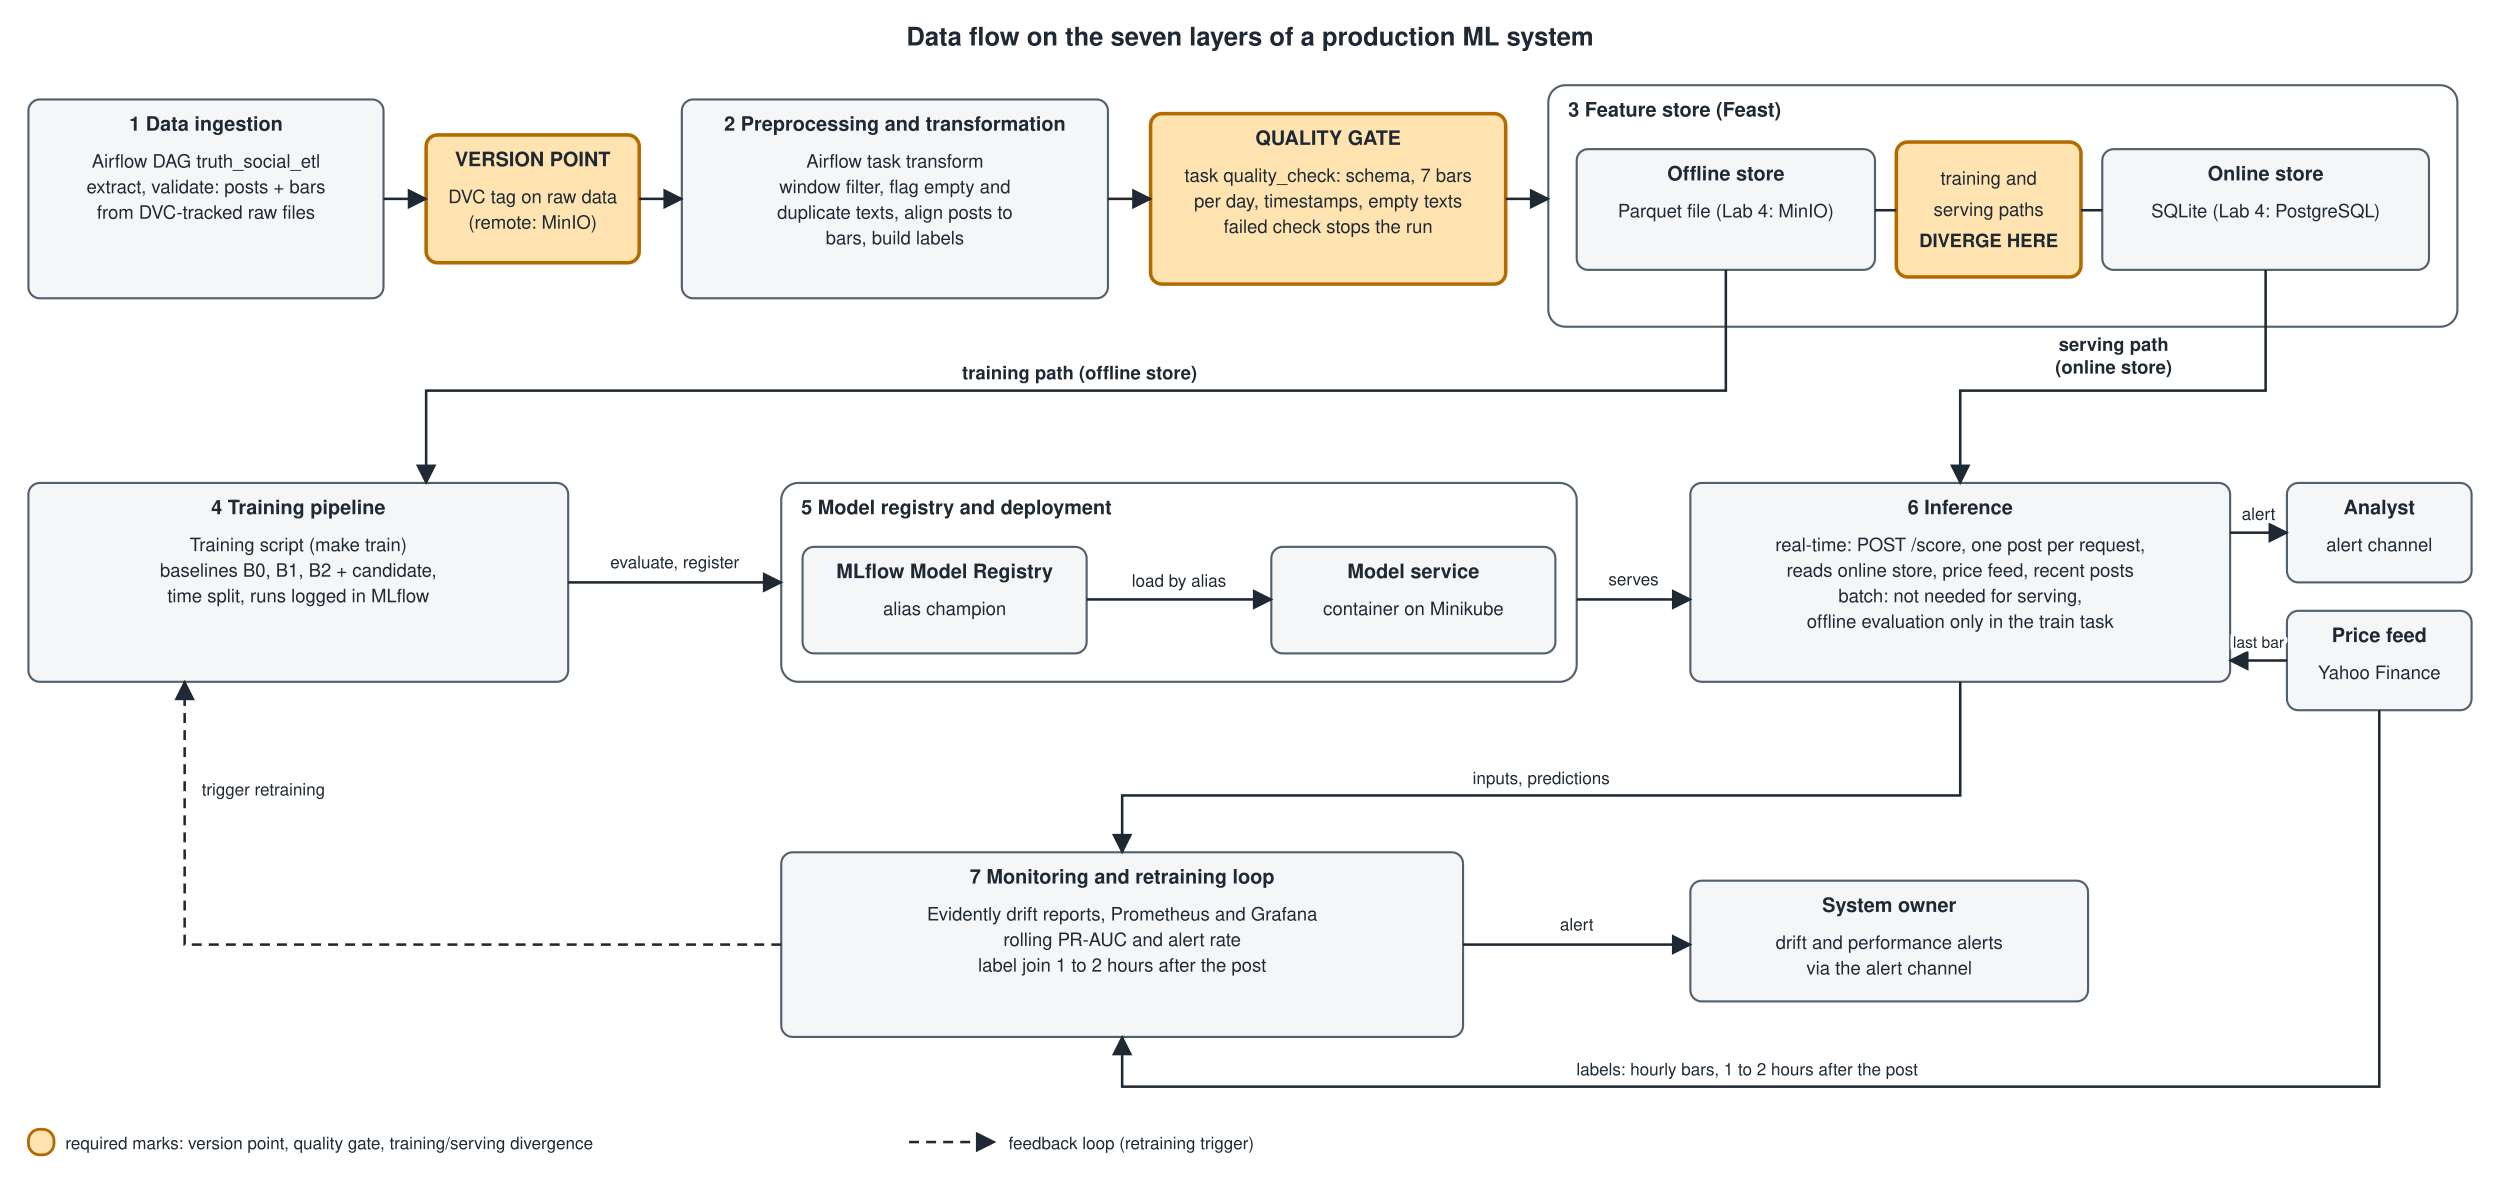
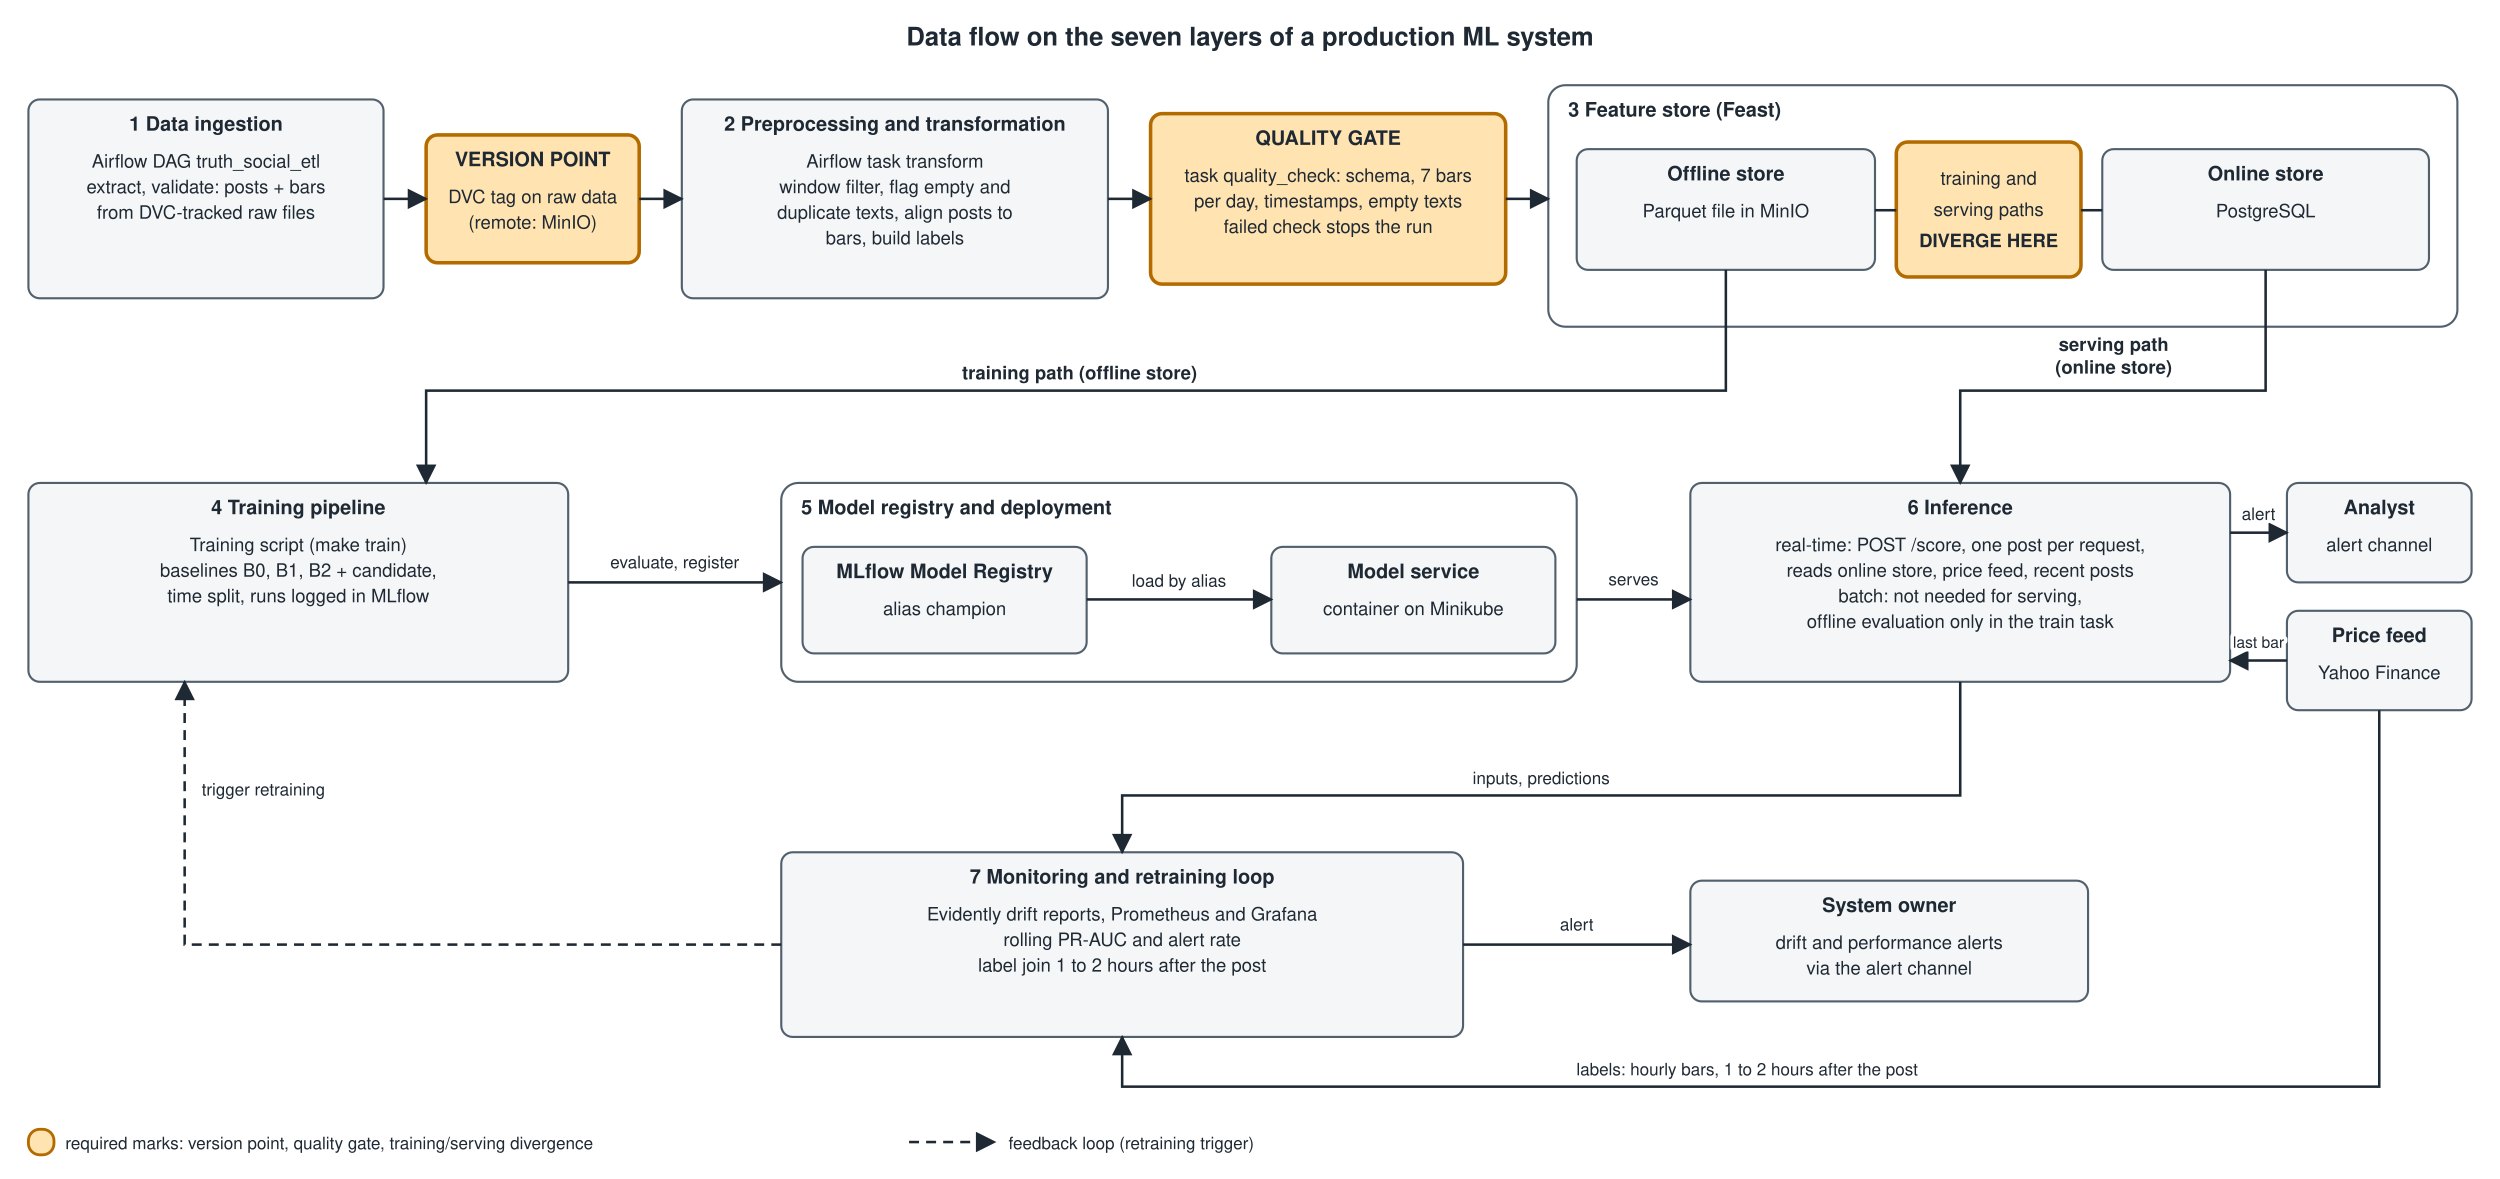
<svg xmlns="http://www.w3.org/2000/svg" width="1760" height="830" viewBox="0 0 1760 830">
  <defs>
    <marker id="ah" viewBox="0 0 10 10" refX="9" refY="5" markerWidth="8" markerHeight="8" orient="auto-start-reverse">
      <path d="M 0 0 L 10 5 L 0 10 z" fill="#1f2933" />
    </marker>
  </defs>
  <rect width="1760" height="830" fill="#ffffff" />
  <text x="880" y="32" font-family="Helvetica, Arial, sans-serif" font-size="18" font-weight="700" text-anchor="middle" fill="#1f2933">Data flow on the seven layers of a production ML system</text>
  <rect x="20" y="70" width="250" height="140" rx="8" fill="#f4f6f8" stroke="#52606d" stroke-width="1.5" />
  <text x="145.0" y="92" font-family="Helvetica, Arial, sans-serif" font-size="14" font-weight="700" text-anchor="middle" fill="#1f2933">1 Data ingestion</text>
  <text x="145.0" y="118" font-family="Helvetica, Arial, sans-serif" font-size="13" font-weight="400" text-anchor="middle" fill="#1f2933">Airflow DAG truth_social_etl</text>
  <text x="145.0" y="136" font-family="Helvetica, Arial, sans-serif" font-size="13" font-weight="400" text-anchor="middle" fill="#1f2933">extract, validate: posts + bars</text>
  <text x="145.0" y="154" font-family="Helvetica, Arial, sans-serif" font-size="13" font-weight="400" text-anchor="middle" fill="#1f2933">from DVC-tracked raw files</text>
  <rect x="300" y="95" width="150" height="90" rx="8" fill="#ffe3b0" stroke="#b36b00" stroke-width="2.5" />
  <text x="375.0" y="117" font-family="Helvetica, Arial, sans-serif" font-size="14" font-weight="700" text-anchor="middle" fill="#1f2933">VERSION POINT</text>
  <text x="375.0" y="143" font-family="Helvetica, Arial, sans-serif" font-size="13" font-weight="400" text-anchor="middle" fill="#1f2933">DVC tag on raw data</text>
  <text x="375.0" y="161" font-family="Helvetica, Arial, sans-serif" font-size="13" font-weight="400" text-anchor="middle" fill="#1f2933">(remote: MinIO)</text>
  <rect x="480" y="70" width="300" height="140" rx="8" fill="#f4f6f8" stroke="#52606d" stroke-width="1.5" />
  <text x="630.0" y="92" font-family="Helvetica, Arial, sans-serif" font-size="14" font-weight="700" text-anchor="middle" fill="#1f2933">2 Preprocessing and transformation</text>
  <text x="630.0" y="118" font-family="Helvetica, Arial, sans-serif" font-size="13" font-weight="400" text-anchor="middle" fill="#1f2933">Airflow task transform</text>
  <text x="630.0" y="136" font-family="Helvetica, Arial, sans-serif" font-size="13" font-weight="400" text-anchor="middle" fill="#1f2933">window filter, flag empty and</text>
  <text x="630.0" y="154" font-family="Helvetica, Arial, sans-serif" font-size="13" font-weight="400" text-anchor="middle" fill="#1f2933">duplicate texts, align posts to</text>
  <text x="630.0" y="172" font-family="Helvetica, Arial, sans-serif" font-size="13" font-weight="400" text-anchor="middle" fill="#1f2933">bars, build labels</text>
  <rect x="810" y="80" width="250" height="120" rx="8" fill="#ffe3b0" stroke="#b36b00" stroke-width="2.5" />
  <text x="935.0" y="102" font-family="Helvetica, Arial, sans-serif" font-size="14" font-weight="700" text-anchor="middle" fill="#1f2933">QUALITY GATE</text>
  <text x="935.0" y="128" font-family="Helvetica, Arial, sans-serif" font-size="13" font-weight="400" text-anchor="middle" fill="#1f2933">task quality_check: schema, 7 bars</text>
  <text x="935.0" y="146" font-family="Helvetica, Arial, sans-serif" font-size="13" font-weight="400" text-anchor="middle" fill="#1f2933">per day, timestamps, empty texts</text>
  <text x="935.0" y="164" font-family="Helvetica, Arial, sans-serif" font-size="13" font-weight="400" text-anchor="middle" fill="#1f2933">failed check stops the run</text>
  <rect x="1090" y="60" width="640" height="170" rx="12" fill="#ffffff" stroke="#52606d" stroke-width="1.5" />
  <text x="1104" y="82" font-family="Helvetica, Arial, sans-serif" font-size="14" font-weight="700" text-anchor="start" fill="#1f2933">3 Feature store (Feast)</text>
  <rect x="1110" y="105" width="210" height="85" rx="8" fill="#f4f6f8" stroke="#52606d" stroke-width="1.5" />
  <text x="1215.0" y="127" font-family="Helvetica, Arial, sans-serif" font-size="14" font-weight="700" text-anchor="middle" fill="#1f2933">Offline store</text>
-   <text x="1215.0" y="153" font-family="Helvetica, Arial, sans-serif" font-size="13" font-weight="400" text-anchor="middle" fill="#1f2933">Parquet file (Lab 4: MinIO)</text>
+   <text x="1215.0" y="153" font-family="Helvetica, Arial, sans-serif" font-size="13" font-weight="400" text-anchor="middle" fill="#1f2933">Parquet file in MinIO</text>
  <rect x="1480" y="105" width="230" height="85" rx="8" fill="#f4f6f8" stroke="#52606d" stroke-width="1.5" />
  <text x="1595.0" y="127" font-family="Helvetica, Arial, sans-serif" font-size="14" font-weight="700" text-anchor="middle" fill="#1f2933">Online store</text>
-   <text x="1595.0" y="153" font-family="Helvetica, Arial, sans-serif" font-size="13" font-weight="400" text-anchor="middle" fill="#1f2933">SQLite (Lab 4: PostgreSQL)</text>
+   <text x="1595.0" y="153" font-family="Helvetica, Arial, sans-serif" font-size="13" font-weight="400" text-anchor="middle" fill="#1f2933">PostgreSQL</text>
  <rect x="1335" y="100" width="130" height="95" rx="8" fill="#ffe3b0" stroke="#b36b00" stroke-width="2.5" />
  <text x="1400" y="130" font-family="Helvetica, Arial, sans-serif" font-size="13" font-weight="400" text-anchor="middle" fill="#1f2933">training and</text>
  <text x="1400" y="152" font-family="Helvetica, Arial, sans-serif" font-size="13" font-weight="400" text-anchor="middle" fill="#1f2933">serving paths</text>
  <text x="1400" y="174" font-family="Helvetica, Arial, sans-serif" font-size="13" font-weight="700" text-anchor="middle" fill="#1f2933">DIVERGE HERE</text>
  <path d="M 1320 148 L 1335 148" fill="none" stroke="#1f2933" stroke-width="1.8" />
  <path d="M 1465 148 L 1480 148" fill="none" stroke="#1f2933" stroke-width="1.8" />
  <path d="M 270 140 L 300 140" fill="none" stroke="#1f2933" stroke-width="1.8" marker-end="url(#ah)" />
  <path d="M 450 140 L 480 140" fill="none" stroke="#1f2933" stroke-width="1.8" marker-end="url(#ah)" />
  <path d="M 780 140 L 810 140" fill="none" stroke="#1f2933" stroke-width="1.8" marker-end="url(#ah)" />
  <path d="M 1060 140 L 1090 140" fill="none" stroke="#1f2933" stroke-width="1.8" marker-end="url(#ah)" />
  <rect x="20" y="340" width="380" height="140" rx="8" fill="#f4f6f8" stroke="#52606d" stroke-width="1.5" />
  <text x="210.0" y="362" font-family="Helvetica, Arial, sans-serif" font-size="14" font-weight="700" text-anchor="middle" fill="#1f2933">4 Training pipeline</text>
  <text x="210.0" y="388" font-family="Helvetica, Arial, sans-serif" font-size="13" font-weight="400" text-anchor="middle" fill="#1f2933">Training script (make train)</text>
  <text x="210.0" y="406" font-family="Helvetica, Arial, sans-serif" font-size="13" font-weight="400" text-anchor="middle" fill="#1f2933">baselines B0, B1, B2 + candidate,</text>
  <text x="210.0" y="424" font-family="Helvetica, Arial, sans-serif" font-size="13" font-weight="400" text-anchor="middle" fill="#1f2933">time split, runs logged in MLflow</text>
  <rect x="550" y="340" width="560" height="140" rx="12" fill="#ffffff" stroke="#52606d" stroke-width="1.5" />
  <text x="564" y="362" font-family="Helvetica, Arial, sans-serif" font-size="14" font-weight="700" text-anchor="start" fill="#1f2933">5 Model registry and deployment</text>
  <rect x="565" y="385" width="200" height="75" rx="8" fill="#f4f6f8" stroke="#52606d" stroke-width="1.5" />
  <text x="665.0" y="407" font-family="Helvetica, Arial, sans-serif" font-size="14" font-weight="700" text-anchor="middle" fill="#1f2933">MLflow Model Registry</text>
  <text x="665.0" y="433" font-family="Helvetica, Arial, sans-serif" font-size="13" font-weight="400" text-anchor="middle" fill="#1f2933">alias champion</text>
  <rect x="895" y="385" width="200" height="75" rx="8" fill="#f4f6f8" stroke="#52606d" stroke-width="1.5" />
  <text x="995.0" y="407" font-family="Helvetica, Arial, sans-serif" font-size="14" font-weight="700" text-anchor="middle" fill="#1f2933">Model service</text>
  <text x="995.0" y="433" font-family="Helvetica, Arial, sans-serif" font-size="13" font-weight="400" text-anchor="middle" fill="#1f2933">container on Minikube</text>
  <path d="M 765 422 L 895 422" fill="none" stroke="#1f2933" stroke-width="1.8" marker-end="url(#ah)" />
  <text x="830" y="413" font-family="Helvetica, Arial, sans-serif" font-size="12" font-weight="400" text-anchor="middle" fill="#1f2933" stroke="white" stroke-width="5" paint-order="stroke" stroke-linejoin="round">load by alias</text>
  <rect x="1190" y="340" width="380" height="140" rx="8" fill="#f4f6f8" stroke="#52606d" stroke-width="1.5" />
  <text x="1380.0" y="362" font-family="Helvetica, Arial, sans-serif" font-size="14" font-weight="700" text-anchor="middle" fill="#1f2933">6 Inference</text>
  <text x="1380.0" y="388" font-family="Helvetica, Arial, sans-serif" font-size="13" font-weight="400" text-anchor="middle" fill="#1f2933">real-time: POST /score, one post per request,</text>
  <text x="1380.0" y="406" font-family="Helvetica, Arial, sans-serif" font-size="13" font-weight="400" text-anchor="middle" fill="#1f2933">reads online store, price feed, recent posts</text>
  <text x="1380.0" y="424" font-family="Helvetica, Arial, sans-serif" font-size="13" font-weight="400" text-anchor="middle" fill="#1f2933">batch: not needed for serving,</text>
  <text x="1380.0" y="442" font-family="Helvetica, Arial, sans-serif" font-size="13" font-weight="400" text-anchor="middle" fill="#1f2933">offline evaluation only in the train task</text>
  <rect x="1610" y="340" width="130" height="70" rx="8" fill="#f4f6f8" stroke="#52606d" stroke-width="1.5" />
  <text x="1675.0" y="362" font-family="Helvetica, Arial, sans-serif" font-size="14" font-weight="700" text-anchor="middle" fill="#1f2933">Analyst</text>
  <text x="1675.0" y="388" font-family="Helvetica, Arial, sans-serif" font-size="13" font-weight="400" text-anchor="middle" fill="#1f2933">alert channel</text>
  <rect x="1610" y="430" width="130" height="70" rx="8" fill="#f4f6f8" stroke="#52606d" stroke-width="1.5" />
  <text x="1675.0" y="452" font-family="Helvetica, Arial, sans-serif" font-size="14" font-weight="700" text-anchor="middle" fill="#1f2933">Price feed</text>
  <text x="1675.0" y="478" font-family="Helvetica, Arial, sans-serif" font-size="13" font-weight="400" text-anchor="middle" fill="#1f2933">Yahoo Finance</text>
  <rect x="550" y="600" width="480" height="130" rx="8" fill="#f4f6f8" stroke="#52606d" stroke-width="1.5" />
  <text x="790.0" y="622" font-family="Helvetica, Arial, sans-serif" font-size="14" font-weight="700" text-anchor="middle" fill="#1f2933">7 Monitoring and retraining loop</text>
  <text x="790.0" y="648" font-family="Helvetica, Arial, sans-serif" font-size="13" font-weight="400" text-anchor="middle" fill="#1f2933">Evidently drift reports, Prometheus and Grafana</text>
  <text x="790.0" y="666" font-family="Helvetica, Arial, sans-serif" font-size="13" font-weight="400" text-anchor="middle" fill="#1f2933">rolling PR-AUC and alert rate</text>
  <text x="790.0" y="684" font-family="Helvetica, Arial, sans-serif" font-size="13" font-weight="400" text-anchor="middle" fill="#1f2933">label join 1 to 2 hours after the post</text>
  <rect x="1190" y="620" width="280" height="85" rx="8" fill="#f4f6f8" stroke="#52606d" stroke-width="1.5" />
  <text x="1330.0" y="642" font-family="Helvetica, Arial, sans-serif" font-size="14" font-weight="700" text-anchor="middle" fill="#1f2933">System owner</text>
  <text x="1330.0" y="668" font-family="Helvetica, Arial, sans-serif" font-size="13" font-weight="400" text-anchor="middle" fill="#1f2933">drift and performance alerts</text>
  <text x="1330.0" y="686" font-family="Helvetica, Arial, sans-serif" font-size="13" font-weight="400" text-anchor="middle" fill="#1f2933">via the alert channel</text>
  <path d="M 1215 190 L 1215 275 L 300 275 L 300 340" fill="none" stroke="#1f2933" stroke-width="1.8" marker-end="url(#ah)" />
  <text x="760" y="267" font-family="Helvetica, Arial, sans-serif" font-size="13" font-weight="700" text-anchor="middle" fill="#1f2933" stroke="white" stroke-width="5" paint-order="stroke" stroke-linejoin="round">training path (offline store)</text>
  <path d="M 1595 190 L 1595 275 L 1380 275 L 1380 340" fill="none" stroke="#1f2933" stroke-width="1.8" marker-end="url(#ah)" />
  <text x="1488" y="247" font-family="Helvetica, Arial, sans-serif" font-size="13" font-weight="700" text-anchor="middle" fill="#1f2933" stroke="white" stroke-width="5" paint-order="stroke" stroke-linejoin="round">serving path</text>
  <text x="1488" y="263" font-family="Helvetica, Arial, sans-serif" font-size="13" font-weight="700" text-anchor="middle" fill="#1f2933" stroke="white" stroke-width="5" paint-order="stroke" stroke-linejoin="round">(online store)</text>
  <path d="M 400 410 L 550 410" fill="none" stroke="#1f2933" stroke-width="1.8" marker-end="url(#ah)" />
  <text x="475" y="400" font-family="Helvetica, Arial, sans-serif" font-size="12" font-weight="400" text-anchor="middle" fill="#1f2933" stroke="white" stroke-width="5" paint-order="stroke" stroke-linejoin="round">evaluate, register</text>
  <path d="M 1110 422 L 1190 422" fill="none" stroke="#1f2933" stroke-width="1.8" marker-end="url(#ah)" />
  <text x="1150" y="412" font-family="Helvetica, Arial, sans-serif" font-size="12" font-weight="400" text-anchor="middle" fill="#1f2933" stroke="white" stroke-width="5" paint-order="stroke" stroke-linejoin="round">serves</text>
  <path d="M 1570 375 L 1610 375" fill="none" stroke="#1f2933" stroke-width="1.8" marker-end="url(#ah)" />
  <text x="1590" y="366" font-family="Helvetica, Arial, sans-serif" font-size="12" font-weight="400" text-anchor="middle" fill="#1f2933" stroke="white" stroke-width="5" paint-order="stroke" stroke-linejoin="round">alert</text>
  <path d="M 1610 465 L 1570 465" fill="none" stroke="#1f2933" stroke-width="1.8" marker-end="url(#ah)" />
  <text x="1590" y="456" font-family="Helvetica, Arial, sans-serif" font-size="11" font-weight="400" text-anchor="middle" fill="#1f2933" stroke="white" stroke-width="5" paint-order="stroke" stroke-linejoin="round">last bar</text>
  <path d="M 1675 500 L 1675 765 L 790 765 L 790 730" fill="none" stroke="#1f2933" stroke-width="1.8" marker-end="url(#ah)" />
  <text x="1230" y="757" font-family="Helvetica, Arial, sans-serif" font-size="12" font-weight="400" text-anchor="middle" fill="#1f2933" stroke="white" stroke-width="5" paint-order="stroke" stroke-linejoin="round">labels: hourly bars, 1 to 2 hours after the post</text>
  <path d="M 1380 480 L 1380 560 L 790 560 L 790 600" fill="none" stroke="#1f2933" stroke-width="1.8" marker-end="url(#ah)" />
  <text x="1085" y="552" font-family="Helvetica, Arial, sans-serif" font-size="12" font-weight="400" text-anchor="middle" fill="#1f2933" stroke="white" stroke-width="5" paint-order="stroke" stroke-linejoin="round">inputs, predictions</text>
  <path d="M 1030 665 L 1190 665" fill="none" stroke="#1f2933" stroke-width="1.8" marker-end="url(#ah)" />
  <text x="1110" y="655" font-family="Helvetica, Arial, sans-serif" font-size="12" font-weight="400" text-anchor="middle" fill="#1f2933" stroke="white" stroke-width="5" paint-order="stroke" stroke-linejoin="round">alert</text>
  <path d="M 550 665 L 130 665 L 130 480" fill="none" stroke="#1f2933" stroke-width="1.8" stroke-dasharray="7 5" marker-end="url(#ah)" />
  <text x="142" y="560" font-family="Helvetica, Arial, sans-serif" font-size="12" font-weight="400" text-anchor="start" fill="#1f2933" stroke="white" stroke-width="5" paint-order="stroke" stroke-linejoin="round">trigger retraining</text>
  <rect x="20" y="795" width="18" height="18" rx="8" fill="#ffe3b0" stroke="#b36b00" stroke-width="2" />
  <text x="46" y="809" font-family="Helvetica, Arial, sans-serif" font-size="12" font-weight="400" text-anchor="start" fill="#1f2933">required marks: version point, quality gate, training/serving divergence</text>
  <path d="M 640 804 L 700 804" fill="none" stroke="#1f2933" stroke-width="1.8" stroke-dasharray="7 5" marker-end="url(#ah)" />
  <text x="710" y="809" font-family="Helvetica, Arial, sans-serif" font-size="12" font-weight="400" text-anchor="start" fill="#1f2933">feedback loop (retraining trigger)</text>
</svg>
